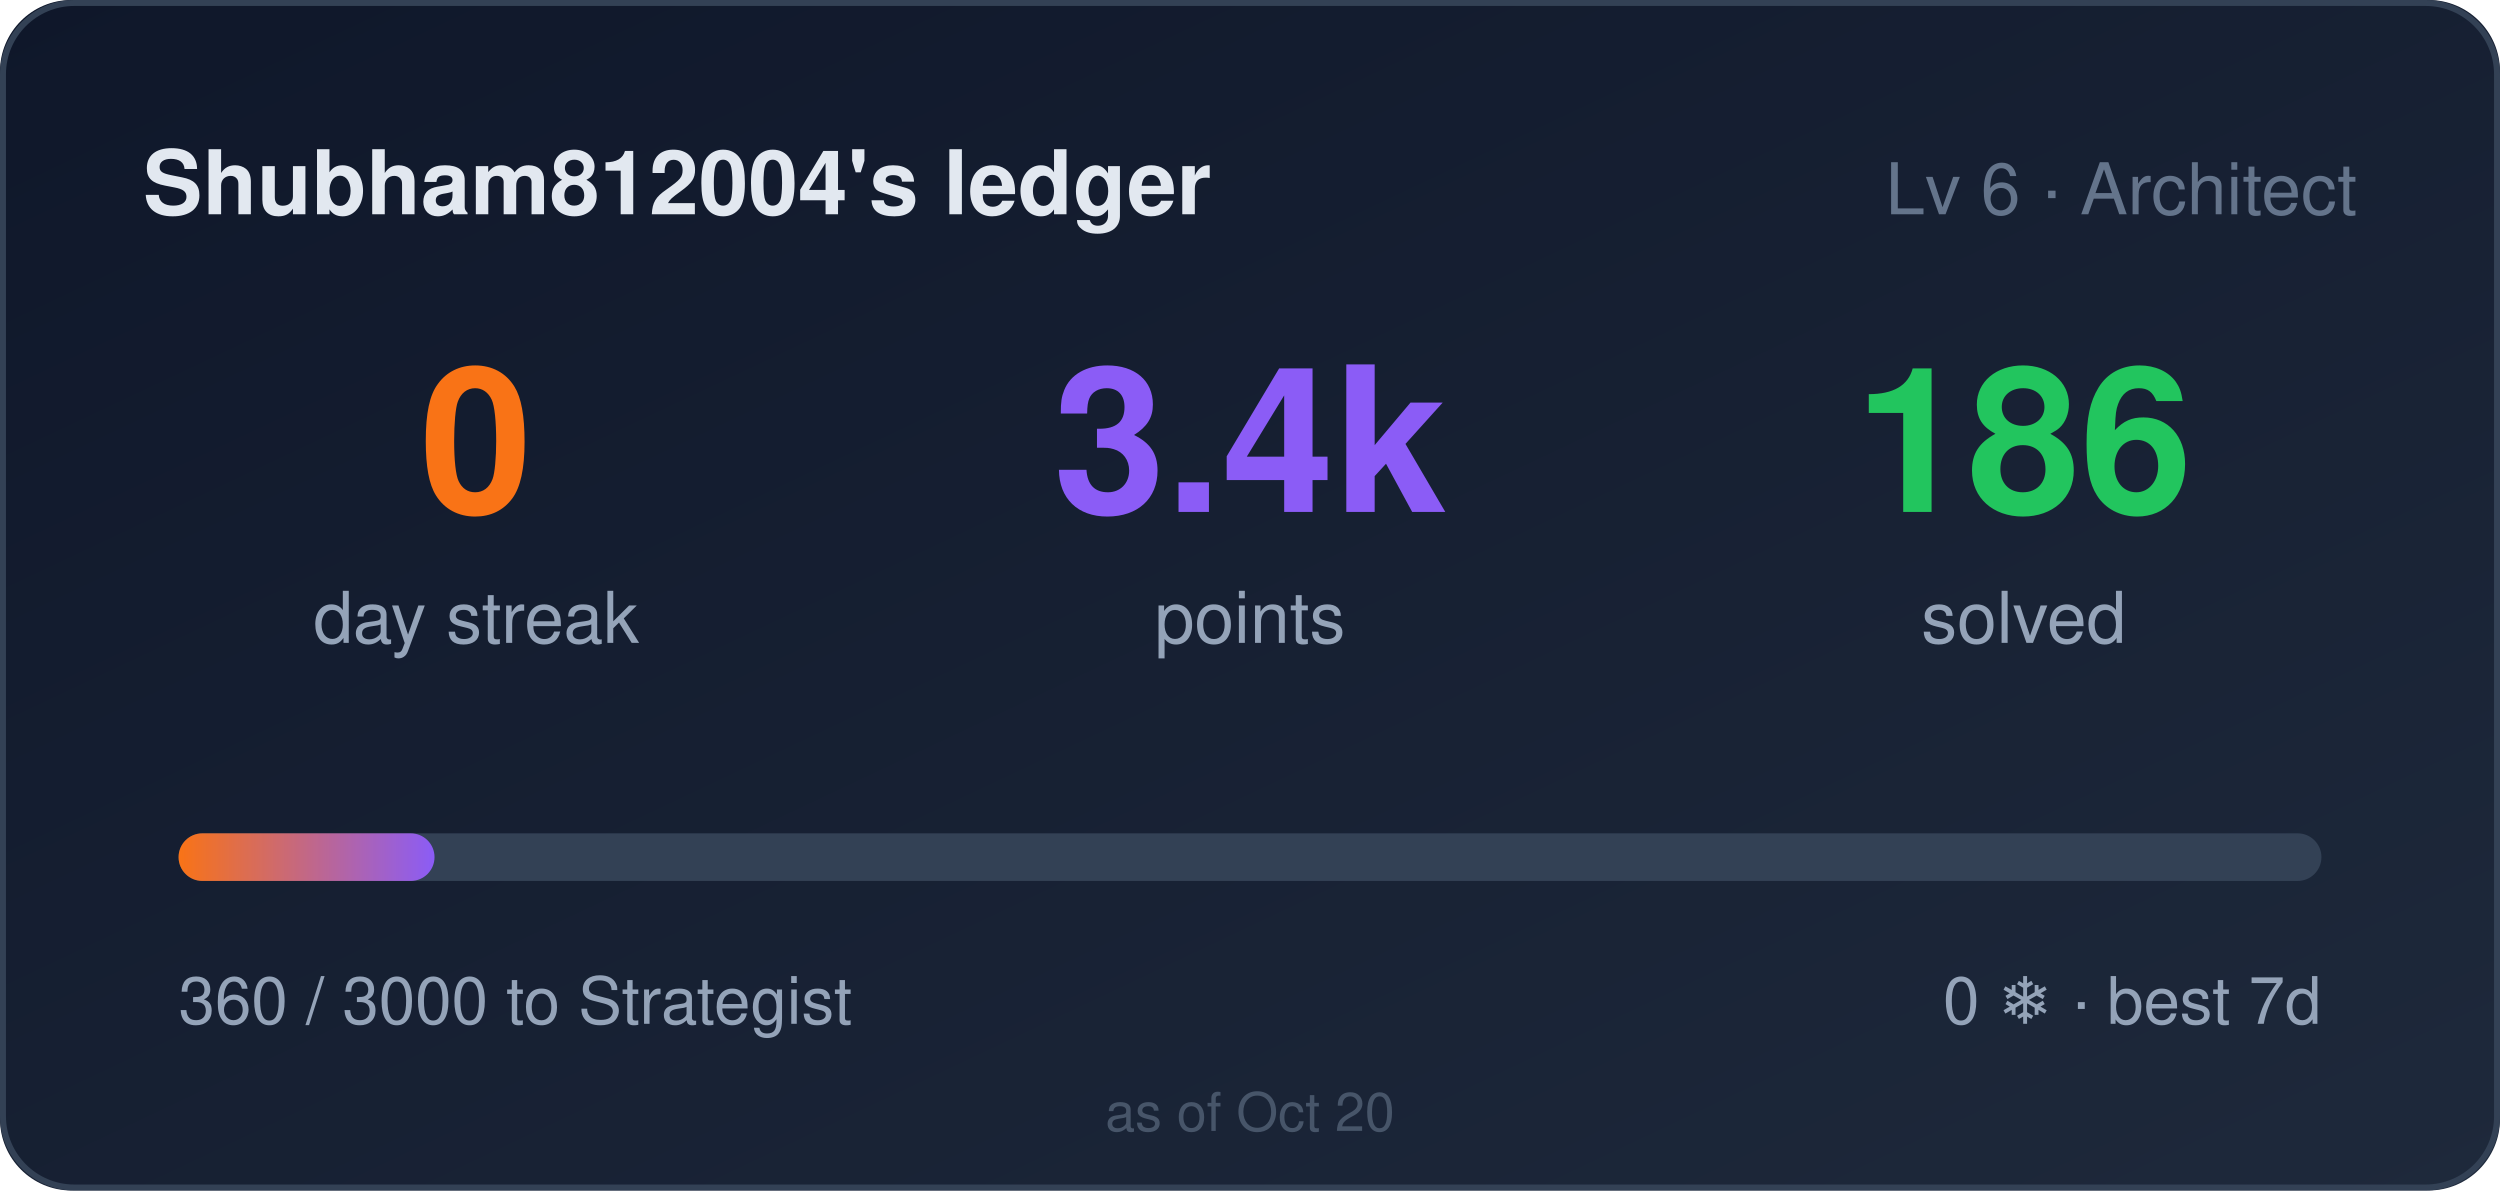
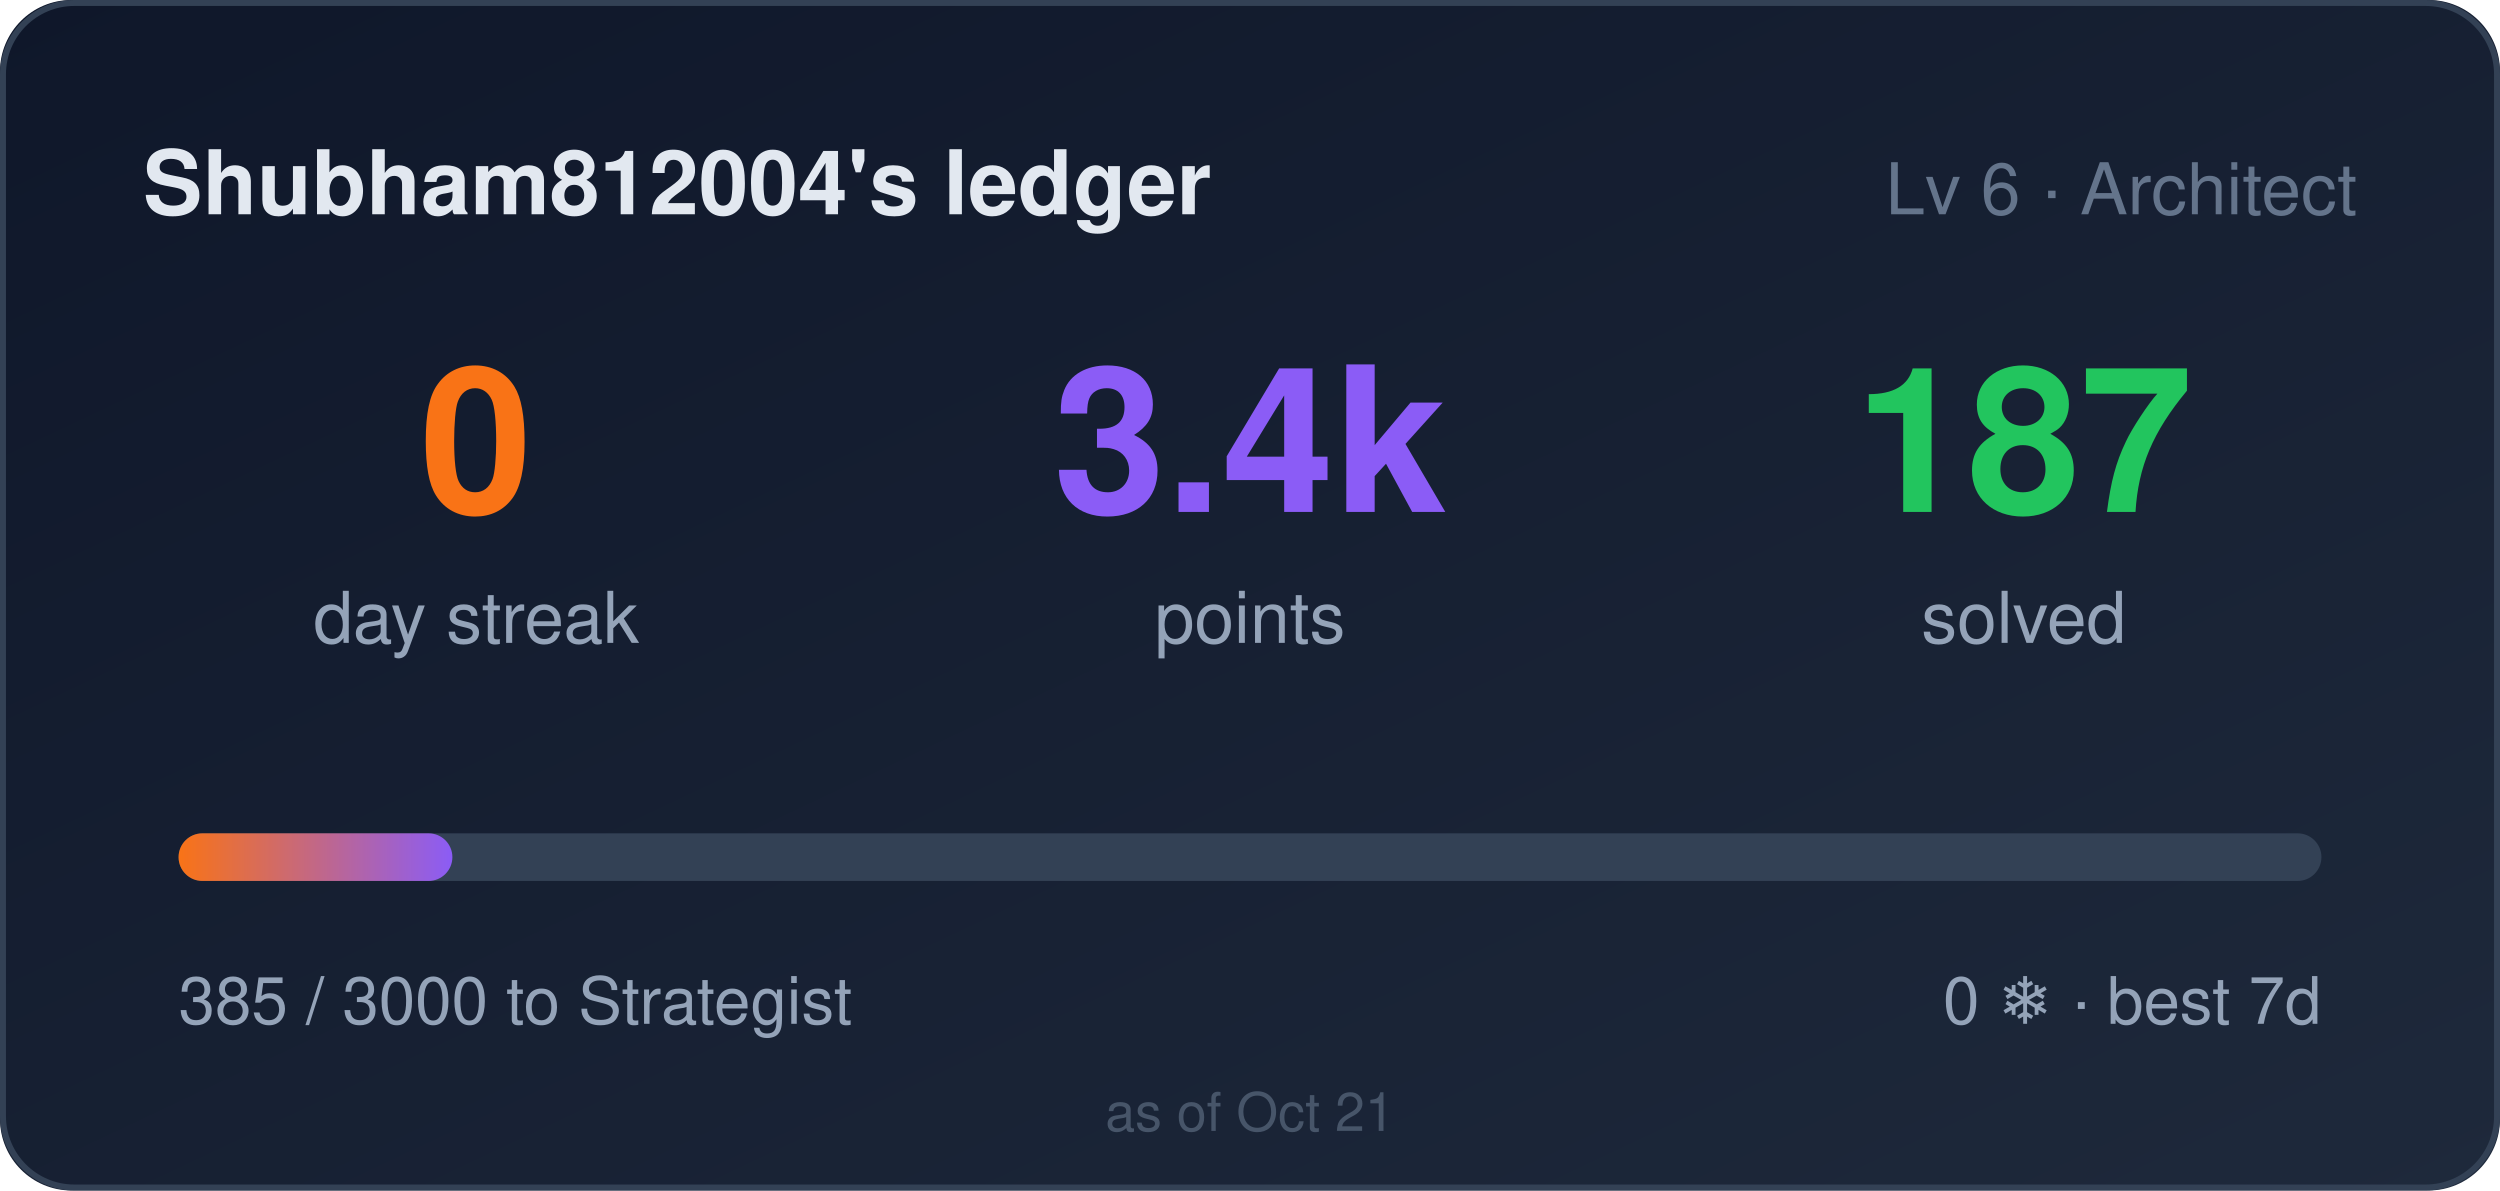
- <svg xmlns="http://www.w3.org/2000/svg" width="420" height="200" role="img" aria-label="Shubham812004's ledger: 0 day streak, 3360 points">
+ <svg xmlns="http://www.w3.org/2000/svg" width="420" height="200" role="img" aria-label="Shubham812004's ledger: 0 day streak, 3385 points">
  <style>
    .bar,.n{transform-box:fill-box}
    .bar{transform-origin:left center}
    @media (prefers-reduced-motion: no-preference){
      .bar{animation:cl-grow .9s cubic-bezier(.22,1,.36,1) both}
      .n{animation:cl-rise .5s ease-out both}
      .n2{animation-delay:.08s}
      .n3{animation-delay:.16s}
    }
    @keyframes cl-grow{from{transform:scaleX(0)}to{transform:scaleX(1)}}
    @keyframes cl-rise{from{opacity:0;transform:translateY(6px)}to{opacity:1;transform:none}}
  </style>
  <defs>
    <linearGradient id="bg" x1="0" y1="0" x2="1" y2="1">
      <stop offset="0" stop-color="#0f172a" />
      <stop offset="1" stop-color="#1e293b" />
    </linearGradient>
    <linearGradient id="bar" x1="0" y1="0" x2="1" y2="0">
      <stop offset="0" stop-color="#f97316" />
      <stop offset="1" stop-color="#8b5cf6" />
    </linearGradient>
  </defs>
  <rect width="420" height="200" rx="12" fill="url(#bg)" />
  <rect x="0.5" y="0.5" width="419" height="199" rx="12" fill="none" stroke="#334155" />
  <text x="24" y="36" fill="#e2e8f0" font-size="15" font-weight="600" font-family="Segoe UI,Helvetica,Arial,sans-serif">Shubham812004's ledger</text>
  <text x="396" y="36" fill="#64748b" font-size="12" text-anchor="end" font-family="Segoe UI,Helvetica,Arial,sans-serif">Lv 6 · Architect</text>
  <g font-family="Segoe UI,Helvetica,Arial,sans-serif">
    <text class="n n1" x="80" y="86" fill="#f97316" font-size="34" font-weight="700" text-anchor="middle">0</text>
    <text x="80" y="108" fill="#94a3b8" font-size="12" text-anchor="middle">day streak</text>
    <text class="n n2" x="210" y="86" fill="#8b5cf6" font-size="34" font-weight="700" text-anchor="middle">3.4k</text>
    <text x="210" y="108" fill="#94a3b8" font-size="12" text-anchor="middle">points</text>
-     <text class="n n3" x="340" y="86" fill="#22c55e" font-size="34" font-weight="700" text-anchor="middle">186</text>
+     <text class="n n3" x="340" y="86" fill="#22c55e" font-size="34" font-weight="700" text-anchor="middle">187</text>
    <text x="340" y="108" fill="#94a3b8" font-size="12" text-anchor="middle">solved</text>
  </g>
  <rect x="30" y="140" width="360" height="8" rx="4" fill="#334155" />
-   <rect class="bar" x="30" y="140" width="43" height="8" rx="4" fill="url(#bar)" />
-   <text x="30" y="172" fill="#94a3b8" font-size="11" font-family="Segoe UI,Helvetica,Arial,sans-serif">360 / 3000 to Strategist</text>
+   <rect class="bar" x="30" y="140" width="46" height="8" rx="4" fill="url(#bar)" />
+   <text x="30" y="172" fill="#94a3b8" font-size="11" font-family="Segoe UI,Helvetica,Arial,sans-serif">385 / 3000 to Strategist</text>
  <text x="390" y="172" fill="#94a3b8" font-size="11" text-anchor="end" font-family="Segoe UI,Helvetica,Arial,sans-serif">0 ❄ · best 7d</text>
-   <text x="210" y="190" fill="#475569" font-size="9" text-anchor="middle" font-family="Segoe UI,Helvetica,Arial,sans-serif">as of Oct 20</text>
+   <text x="210" y="190" fill="#475569" font-size="9" text-anchor="middle" font-family="Segoe UI,Helvetica,Arial,sans-serif">as of Oct 21</text>
</svg>
